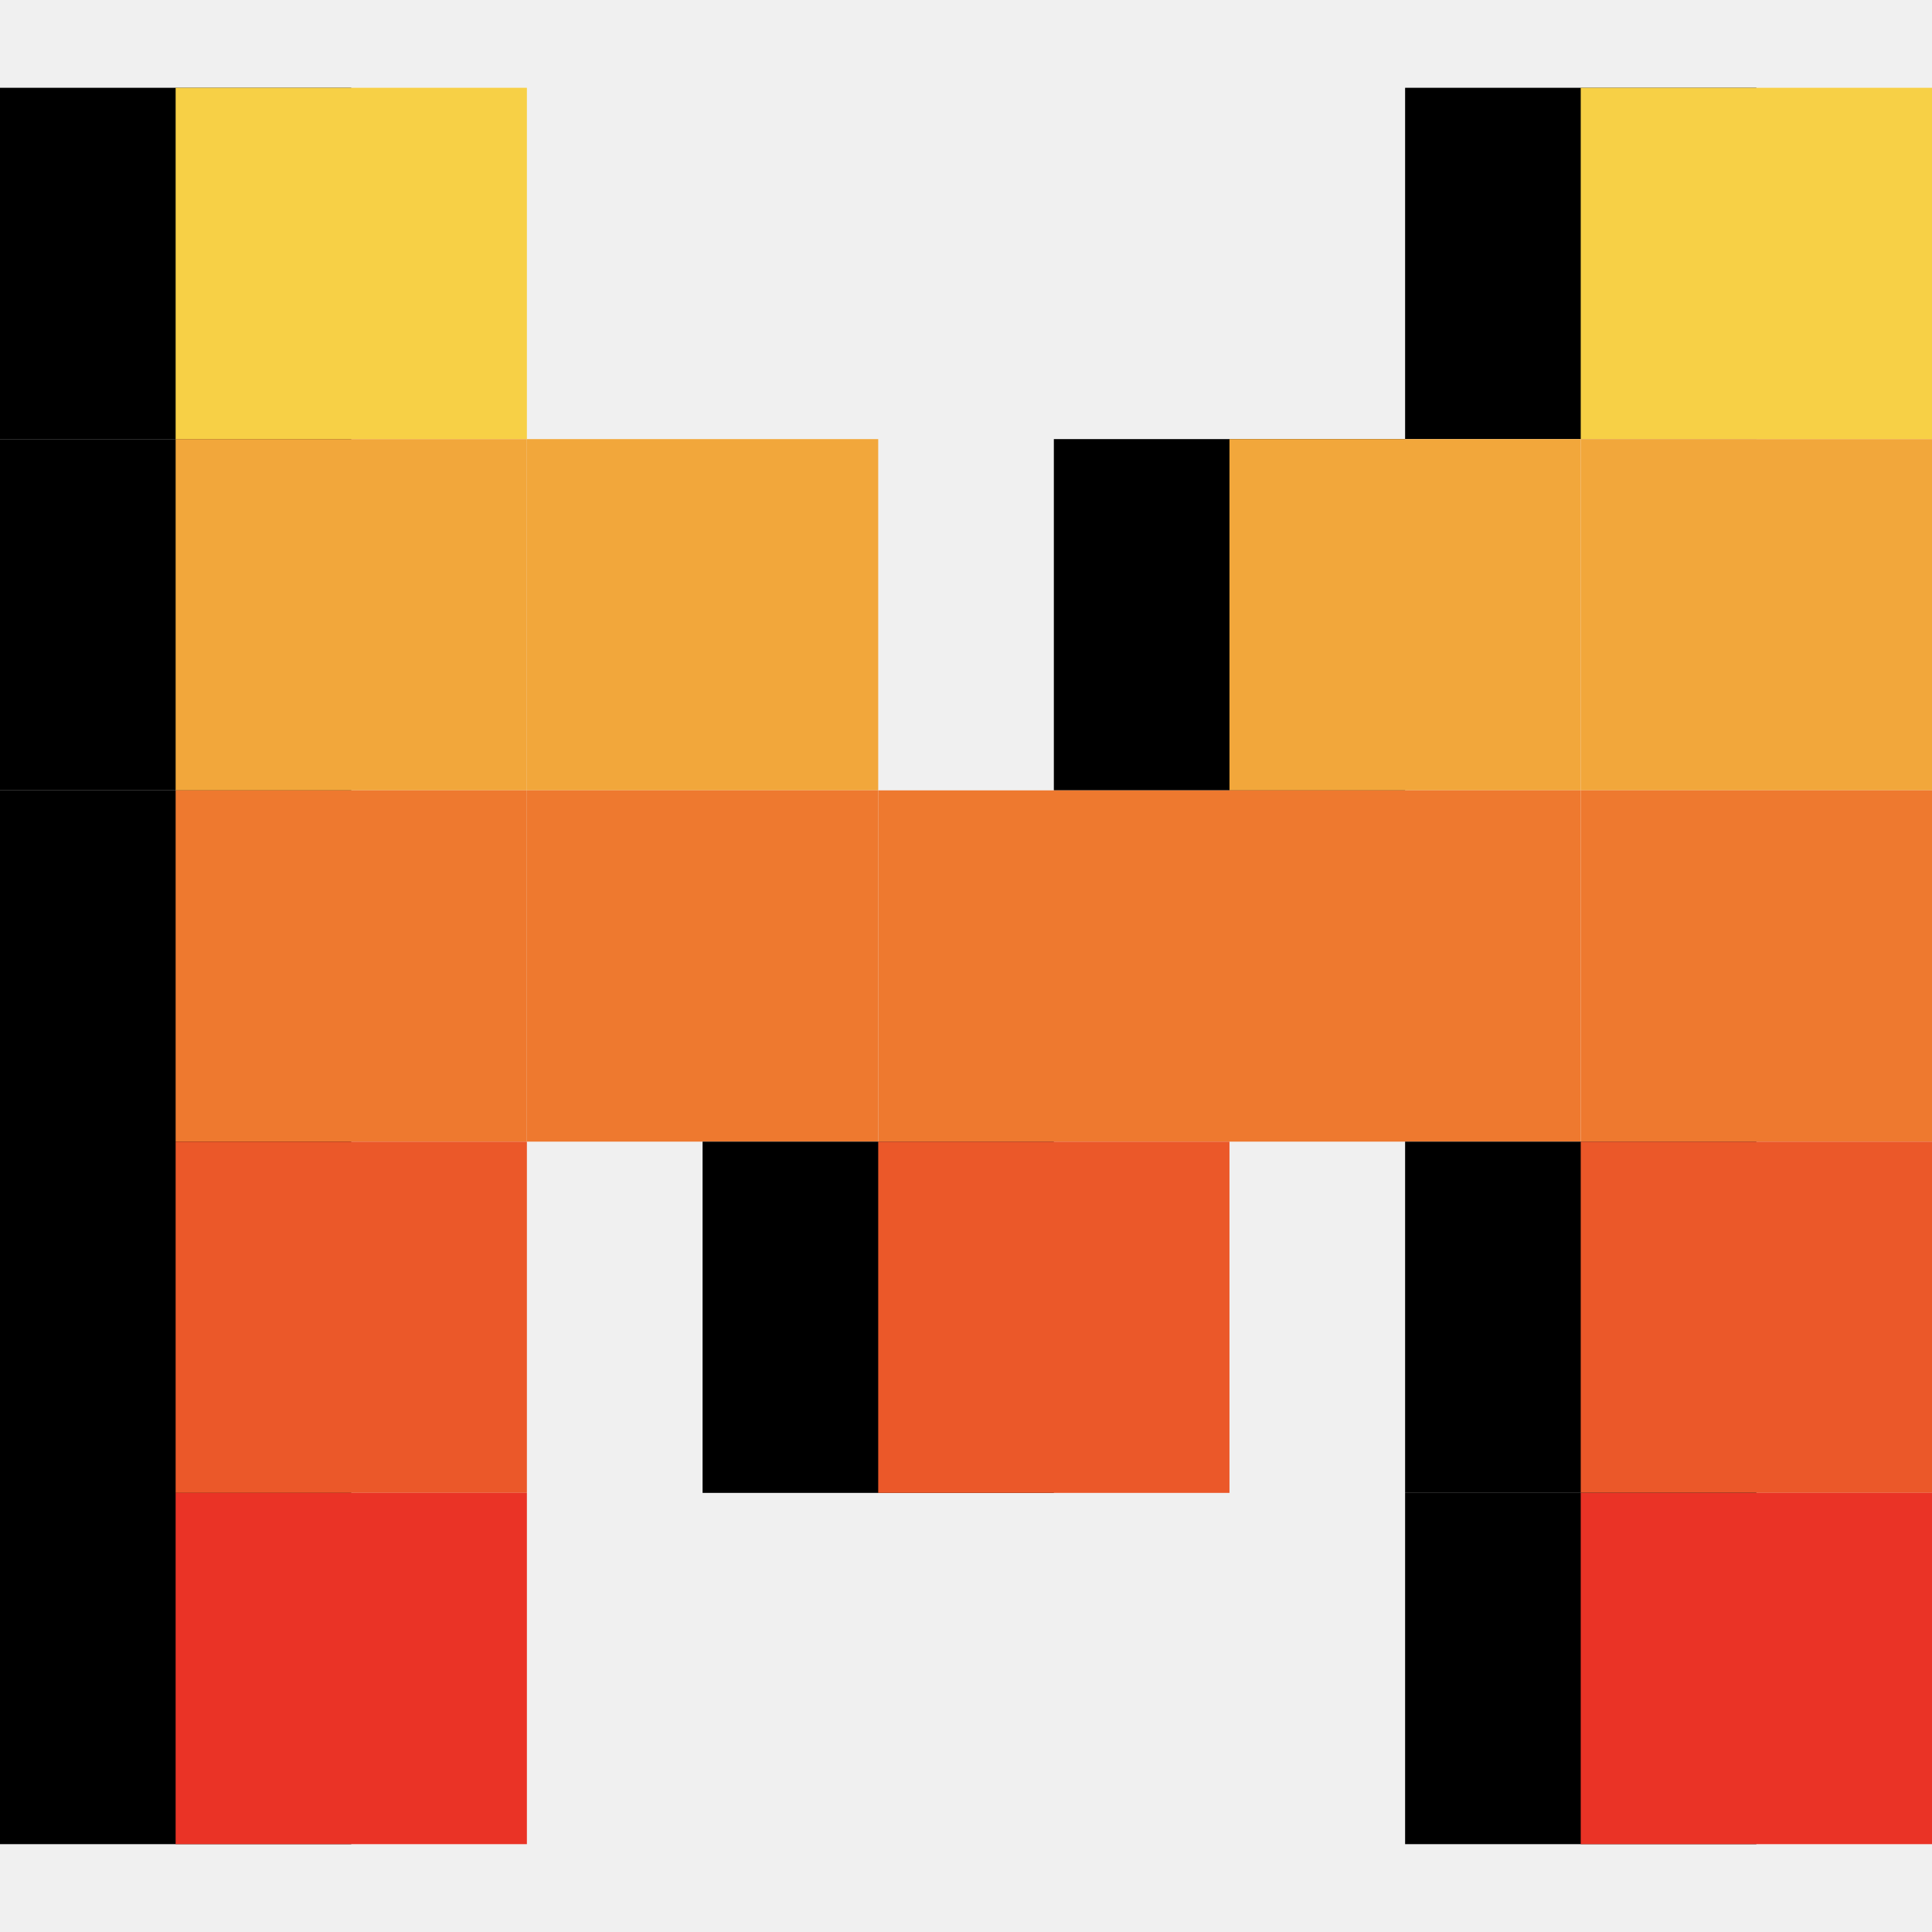
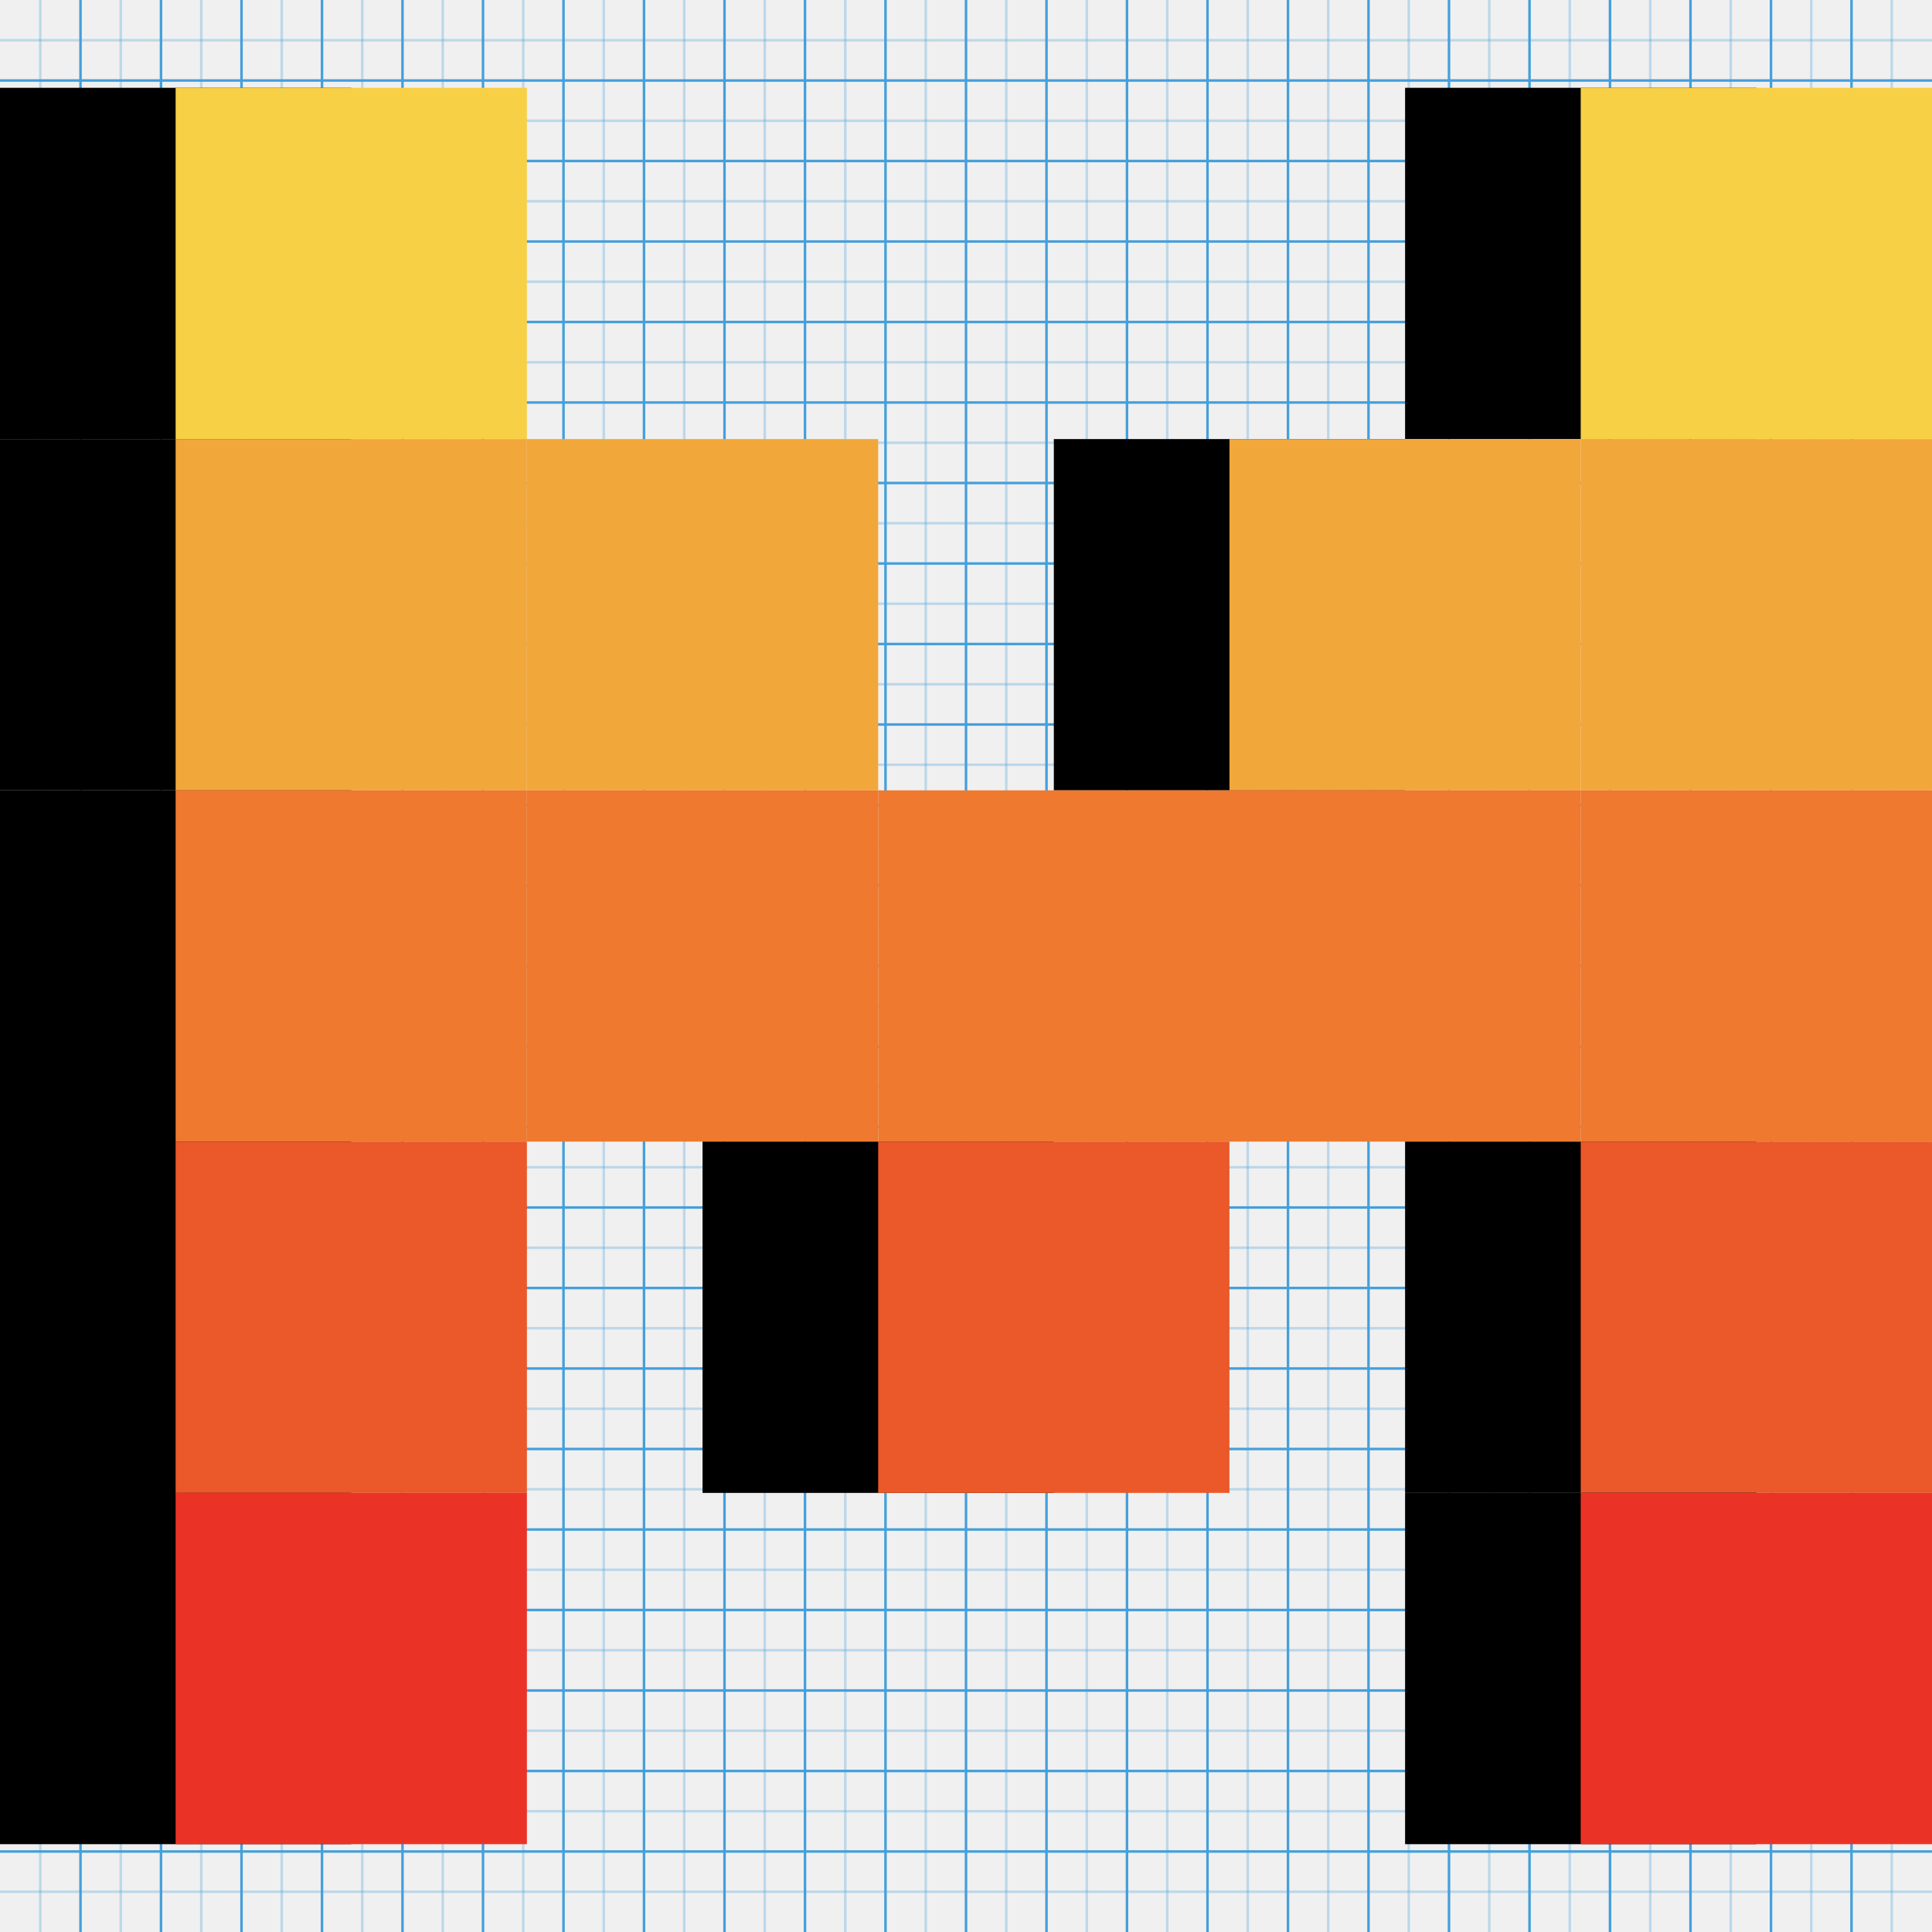
- <svg xmlns="http://www.w3.org/2000/svg" width="32" height="32" viewBox="0 0 32 32">
-   <g clip-path="url(#clip0_10317_4473289)">
-     <path fill="#000" d="M29.091 1.454h-5.818v5.818h5.818v-5.818z" />
-     <path fill="#f7d046" d="M32 1.454h-5.818v5.818h5.818v-5.818z" />
-     <path fill="#000" d="M5.818 1.454h-5.818v5.818h5.818v-5.818z" />
-     <path fill="#000" d="M5.818 7.273h-5.818v5.818h5.818v-5.818z" />
-     <path fill="#000" d="M5.818 13.091h-5.818v5.818h5.818v-5.818zM5.818 18.909h-5.818v5.818h5.818v-5.818zM5.818 24.727h-5.818v5.818h5.818v-5.818z" />
-     <path fill="#f7d046" d="M8.727 1.454h-5.818v5.818h5.818v-5.818z" />
-     <path fill="#f2a73b" d="M32 7.273h-5.818v5.818h5.818v-5.818zM8.727 7.273h-5.818v5.818h5.818v-5.818z" />
-     <path fill="#000" d="M23.273 7.273h-5.818v5.818h5.818v-5.818z" />
-     <path fill="#f2a73b" d="M26.182 7.273h-5.818v5.818h5.818v-5.818zM14.546 7.273h-5.818v5.818h5.818v-5.818z" />
-     <path fill="#ee792f" d="M20.364 13.091h-5.818v5.818h5.818v-5.818zM26.182 13.091h-5.818v5.818h5.818v-5.818z" />
-     <path fill="#ee792f" d="M14.546 13.091h-5.818v5.818h5.818v-5.818z" />
-     <path fill="#000" d="M17.455 18.909h-5.818v5.818h5.818v-5.818z" />
-     <path fill="#eb5829" d="M20.364 18.909h-5.818v5.818h5.818v-5.818z" />
-     <path fill="#ee792f" d="M32 13.091h-5.818v5.818h5.818v-5.818zM8.727 13.091h-5.818v5.818h5.818v-5.818z" />
-     <path fill="#000" d="M29.091 18.909h-5.818v5.818h5.818v-5.818z" />
-     <path fill="#eb5829" d="M32 18.909h-5.818v5.818h5.818v-5.818z" />
-     <path fill="#000" d="M29.091 24.727h-5.818v5.818h5.818v-5.818z" />
-     <path fill="#eb5829" d="M8.727 18.909h-5.818v5.818h5.818v-5.818z" />
-     <path fill="#ea3326" d="M32 24.727h-5.818v5.818h5.818v-5.818zM8.727 24.727h-5.818v5.818h5.818v-5.818z" />
+ <svg xmlns="http://www.w3.org/2000/svg" version="1.1" width="768" height="768" viewBox="0 0 768 768">
+   <g id="icomoon-ignore">
+     <line stroke-width="1" x1="16" y1="0" x2="16" y2="768" stroke="#449FDB" opacity="0.3" />
+     <line stroke-width="1" x1="32" y1="0" x2="32" y2="768" stroke="#449FDB" opacity="1" />
+     <line stroke-width="1" x1="48" y1="0" x2="48" y2="768" stroke="#449FDB" opacity="0.3" />
+     <line stroke-width="1" x1="64" y1="0" x2="64" y2="768" stroke="#449FDB" opacity="1" />
+     <line stroke-width="1" x1="80" y1="0" x2="80" y2="768" stroke="#449FDB" opacity="0.3" />
+     <line stroke-width="1" x1="96" y1="0" x2="96" y2="768" stroke="#449FDB" opacity="1" />
+     <line stroke-width="1" x1="112" y1="0" x2="112" y2="768" stroke="#449FDB" opacity="0.3" />
+     <line stroke-width="1" x1="128" y1="0" x2="128" y2="768" stroke="#449FDB" opacity="1" />
+     <line stroke-width="1" x1="144" y1="0" x2="144" y2="768" stroke="#449FDB" opacity="0.3" />
+     <line stroke-width="1" x1="160" y1="0" x2="160" y2="768" stroke="#449FDB" opacity="1" />
+     <line stroke-width="1" x1="176" y1="0" x2="176" y2="768" stroke="#449FDB" opacity="0.3" />
+     <line stroke-width="1" x1="192" y1="0" x2="192" y2="768" stroke="#449FDB" opacity="1" />
+     <line stroke-width="1" x1="208" y1="0" x2="208" y2="768" stroke="#449FDB" opacity="0.3" />
+     <line stroke-width="1" x1="224" y1="0" x2="224" y2="768" stroke="#449FDB" opacity="1" />
+     <line stroke-width="1" x1="240" y1="0" x2="240" y2="768" stroke="#449FDB" opacity="0.3" />
+     <line stroke-width="1" x1="256" y1="0" x2="256" y2="768" stroke="#449FDB" opacity="1" />
+     <line stroke-width="1" x1="272" y1="0" x2="272" y2="768" stroke="#449FDB" opacity="0.3" />
+     <line stroke-width="1" x1="288" y1="0" x2="288" y2="768" stroke="#449FDB" opacity="1" />
+     <line stroke-width="1" x1="304" y1="0" x2="304" y2="768" stroke="#449FDB" opacity="0.3" />
+     <line stroke-width="1" x1="320" y1="0" x2="320" y2="768" stroke="#449FDB" opacity="1" />
+     <line stroke-width="1" x1="336" y1="0" x2="336" y2="768" stroke="#449FDB" opacity="0.3" />
+     <line stroke-width="1" x1="352" y1="0" x2="352" y2="768" stroke="#449FDB" opacity="1" />
+     <line stroke-width="1" x1="368" y1="0" x2="368" y2="768" stroke="#449FDB" opacity="0.3" />
+     <line stroke-width="1" x1="384" y1="0" x2="384" y2="768" stroke="#449FDB" opacity="1" />
+     <line stroke-width="1" x1="400" y1="0" x2="400" y2="768" stroke="#449FDB" opacity="0.3" />
+     <line stroke-width="1" x1="416" y1="0" x2="416" y2="768" stroke="#449FDB" opacity="1" />
+     <line stroke-width="1" x1="432" y1="0" x2="432" y2="768" stroke="#449FDB" opacity="0.3" />
+     <line stroke-width="1" x1="448" y1="0" x2="448" y2="768" stroke="#449FDB" opacity="1" />
+     <line stroke-width="1" x1="464" y1="0" x2="464" y2="768" stroke="#449FDB" opacity="0.3" />
+     <line stroke-width="1" x1="480" y1="0" x2="480" y2="768" stroke="#449FDB" opacity="1" />
+     <line stroke-width="1" x1="496" y1="0" x2="496" y2="768" stroke="#449FDB" opacity="0.3" />
+     <line stroke-width="1" x1="512" y1="0" x2="512" y2="768" stroke="#449FDB" opacity="1" />
+     <line stroke-width="1" x1="528" y1="0" x2="528" y2="768" stroke="#449FDB" opacity="0.3" />
+     <line stroke-width="1" x1="544" y1="0" x2="544" y2="768" stroke="#449FDB" opacity="1" />
+     <line stroke-width="1" x1="560" y1="0" x2="560" y2="768" stroke="#449FDB" opacity="0.3" />
+     <line stroke-width="1" x1="576" y1="0" x2="576" y2="768" stroke="#449FDB" opacity="1" />
+     <line stroke-width="1" x1="592" y1="0" x2="592" y2="768" stroke="#449FDB" opacity="0.3" />
+     <line stroke-width="1" x1="608" y1="0" x2="608" y2="768" stroke="#449FDB" opacity="1" />
+     <line stroke-width="1" x1="624" y1="0" x2="624" y2="768" stroke="#449FDB" opacity="0.3" />
+     <line stroke-width="1" x1="640" y1="0" x2="640" y2="768" stroke="#449FDB" opacity="1" />
+     <line stroke-width="1" x1="656" y1="0" x2="656" y2="768" stroke="#449FDB" opacity="0.3" />
+     <line stroke-width="1" x1="672" y1="0" x2="672" y2="768" stroke="#449FDB" opacity="1" />
+     <line stroke-width="1" x1="688" y1="0" x2="688" y2="768" stroke="#449FDB" opacity="0.3" />
+     <line stroke-width="1" x1="704" y1="0" x2="704" y2="768" stroke="#449FDB" opacity="1" />
+     <line stroke-width="1" x1="720" y1="0" x2="720" y2="768" stroke="#449FDB" opacity="0.3" />
+     <line stroke-width="1" x1="736" y1="0" x2="736" y2="768" stroke="#449FDB" opacity="1" />
+     <line stroke-width="1" x1="752" y1="0" x2="752" y2="768" stroke="#449FDB" opacity="0.3" />
+     <line stroke-width="1" x1="0" y1="16" x2="768" y2="16" stroke="#449FDB" opacity="0.3" />
+     <line stroke-width="1" x1="0" y1="32" x2="768" y2="32" stroke="#449FDB" opacity="1" />
+     <line stroke-width="1" x1="0" y1="48" x2="768" y2="48" stroke="#449FDB" opacity="0.3" />
+     <line stroke-width="1" x1="0" y1="64" x2="768" y2="64" stroke="#449FDB" opacity="1" />
+     <line stroke-width="1" x1="0" y1="80" x2="768" y2="80" stroke="#449FDB" opacity="0.3" />
+     <line stroke-width="1" x1="0" y1="96" x2="768" y2="96" stroke="#449FDB" opacity="1" />
+     <line stroke-width="1" x1="0" y1="112" x2="768" y2="112" stroke="#449FDB" opacity="0.3" />
+     <line stroke-width="1" x1="0" y1="128" x2="768" y2="128" stroke="#449FDB" opacity="1" />
+     <line stroke-width="1" x1="0" y1="144" x2="768" y2="144" stroke="#449FDB" opacity="0.3" />
+     <line stroke-width="1" x1="0" y1="160" x2="768" y2="160" stroke="#449FDB" opacity="1" />
+     <line stroke-width="1" x1="0" y1="176" x2="768" y2="176" stroke="#449FDB" opacity="0.3" />
+     <line stroke-width="1" x1="0" y1="192" x2="768" y2="192" stroke="#449FDB" opacity="1" />
+     <line stroke-width="1" x1="0" y1="208" x2="768" y2="208" stroke="#449FDB" opacity="0.3" />
+     <line stroke-width="1" x1="0" y1="224" x2="768" y2="224" stroke="#449FDB" opacity="1" />
+     <line stroke-width="1" x1="0" y1="240" x2="768" y2="240" stroke="#449FDB" opacity="0.3" />
+     <line stroke-width="1" x1="0" y1="256" x2="768" y2="256" stroke="#449FDB" opacity="1" />
+     <line stroke-width="1" x1="0" y1="272" x2="768" y2="272" stroke="#449FDB" opacity="0.3" />
+     <line stroke-width="1" x1="0" y1="288" x2="768" y2="288" stroke="#449FDB" opacity="1" />
+     <line stroke-width="1" x1="0" y1="304" x2="768" y2="304" stroke="#449FDB" opacity="0.3" />
+     <line stroke-width="1" x1="0" y1="320" x2="768" y2="320" stroke="#449FDB" opacity="1" />
+     <line stroke-width="1" x1="0" y1="336" x2="768" y2="336" stroke="#449FDB" opacity="0.3" />
+     <line stroke-width="1" x1="0" y1="352" x2="768" y2="352" stroke="#449FDB" opacity="1" />
+     <line stroke-width="1" x1="0" y1="368" x2="768" y2="368" stroke="#449FDB" opacity="0.3" />
+     <line stroke-width="1" x1="0" y1="384" x2="768" y2="384" stroke="#449FDB" opacity="1" />
+     <line stroke-width="1" x1="0" y1="400" x2="768" y2="400" stroke="#449FDB" opacity="0.3" />
+     <line stroke-width="1" x1="0" y1="416" x2="768" y2="416" stroke="#449FDB" opacity="1" />
+     <line stroke-width="1" x1="0" y1="432" x2="768" y2="432" stroke="#449FDB" opacity="0.3" />
+     <line stroke-width="1" x1="0" y1="448" x2="768" y2="448" stroke="#449FDB" opacity="1" />
+     <line stroke-width="1" x1="0" y1="464" x2="768" y2="464" stroke="#449FDB" opacity="0.3" />
+     <line stroke-width="1" x1="0" y1="480" x2="768" y2="480" stroke="#449FDB" opacity="1" />
+     <line stroke-width="1" x1="0" y1="496" x2="768" y2="496" stroke="#449FDB" opacity="0.3" />
+     <line stroke-width="1" x1="0" y1="512" x2="768" y2="512" stroke="#449FDB" opacity="1" />
+     <line stroke-width="1" x1="0" y1="528" x2="768" y2="528" stroke="#449FDB" opacity="0.3" />
+     <line stroke-width="1" x1="0" y1="544" x2="768" y2="544" stroke="#449FDB" opacity="1" />
+     <line stroke-width="1" x1="0" y1="560" x2="768" y2="560" stroke="#449FDB" opacity="0.3" />
+     <line stroke-width="1" x1="0" y1="576" x2="768" y2="576" stroke="#449FDB" opacity="1" />
+     <line stroke-width="1" x1="0" y1="592" x2="768" y2="592" stroke="#449FDB" opacity="0.3" />
+     <line stroke-width="1" x1="0" y1="608" x2="768" y2="608" stroke="#449FDB" opacity="1" />
+     <line stroke-width="1" x1="0" y1="624" x2="768" y2="624" stroke="#449FDB" opacity="0.3" />
+     <line stroke-width="1" x1="0" y1="640" x2="768" y2="640" stroke="#449FDB" opacity="1" />
+     <line stroke-width="1" x1="0" y1="656" x2="768" y2="656" stroke="#449FDB" opacity="0.3" />
+     <line stroke-width="1" x1="0" y1="672" x2="768" y2="672" stroke="#449FDB" opacity="1" />
+     <line stroke-width="1" x1="0" y1="688" x2="768" y2="688" stroke="#449FDB" opacity="0.3" />
+     <line stroke-width="1" x1="0" y1="704" x2="768" y2="704" stroke="#449FDB" opacity="1" />
+     <line stroke-width="1" x1="0" y1="720" x2="768" y2="720" stroke="#449FDB" opacity="0.3" />
+     <line stroke-width="1" x1="0" y1="736" x2="768" y2="736" stroke="#449FDB" opacity="1" />
+     <line stroke-width="1" x1="0" y1="752" x2="768" y2="752" stroke="#449FDB" opacity="0.3" />
  </g>
-   <defs>
-     <clipPath id="clip0_10317_4473289">
-       <rect width="32" height="32" fill="white" />
-     </clipPath>
-   </defs>
+   <path fill="#000" d="M698.183 34.906h-139.639v139.637h139.639v-139.637z" />
+   <path fill="#f7d046" d="M767.998 34.906h-139.639v139.637h139.639v-139.637z" />
+   <path fill="#000" d="M139.635 34.906h-139.637v139.637h139.637v-139.637z" />
+   <path fill="#000" d="M139.635 174.542h-139.637v139.637h139.637v-139.637z" />
+   <path fill="#000" d="M139.635 314.179h-139.637v139.635h139.637v-139.637zM139.635 453.814h-139.637v139.639h139.637v-139.639zM139.635 593.453h-139.637v139.633h139.637v-139.633z" />
+   <path fill="#f7d046" d="M209.451 34.906h-139.637v139.637h139.637v-139.637z" />
+   <path fill="#f2a73b" d="M767.998 174.542h-139.639v139.637h139.639v-139.637zM209.451 174.542h-139.637v139.637h139.637v-139.637z" />
+   <path fill="#000" d="M558.549 174.542h-139.634v139.637h139.634v-139.637z" />
+   <path fill="#f2a73b" d="M628.369 174.542h-139.639v139.637h139.639v-139.637zM349.092 174.542h-139.637v139.637h139.637v-139.637z" />
+   <path fill="#ee792f" d="M488.726 314.179h-139.637v139.635h139.637v-139.637zM628.369 314.179h-139.639v139.635h139.639v-139.637z" />
+   <path fill="#ee792f" d="M349.092 314.179h-139.637v139.635h139.637v-139.637z" />
+   <path fill="#000" d="M418.91 453.814h-139.637v139.639h139.637v-139.639z" />
+   <path fill="#eb5829" d="M488.726 453.814h-139.637v139.639h139.637v-139.639z" />
+   <path fill="#ee792f" d="M767.998 314.179h-139.639v139.635h139.639v-139.637zM209.451 314.179h-139.637v139.635h139.637v-139.637z" />
+   <path fill="#000" d="M698.183 453.814h-139.639v139.639h139.639v-139.639z" />
+   <path fill="#eb5829" d="M767.998 453.814h-139.639v139.639h139.639v-139.639z" />
+   <path fill="#000" d="M698.183 593.453h-139.639v139.633h139.639v-139.633z" />
+   <path fill="#eb5829" d="M209.451 453.814h-139.637v139.639h139.637v-139.639z" />
+   <path fill="#ea3326" d="M767.998 593.453h-139.639v139.633h139.639v-139.633zM209.451 593.453h-139.637v139.633h139.637v-139.633z" />
</svg>
